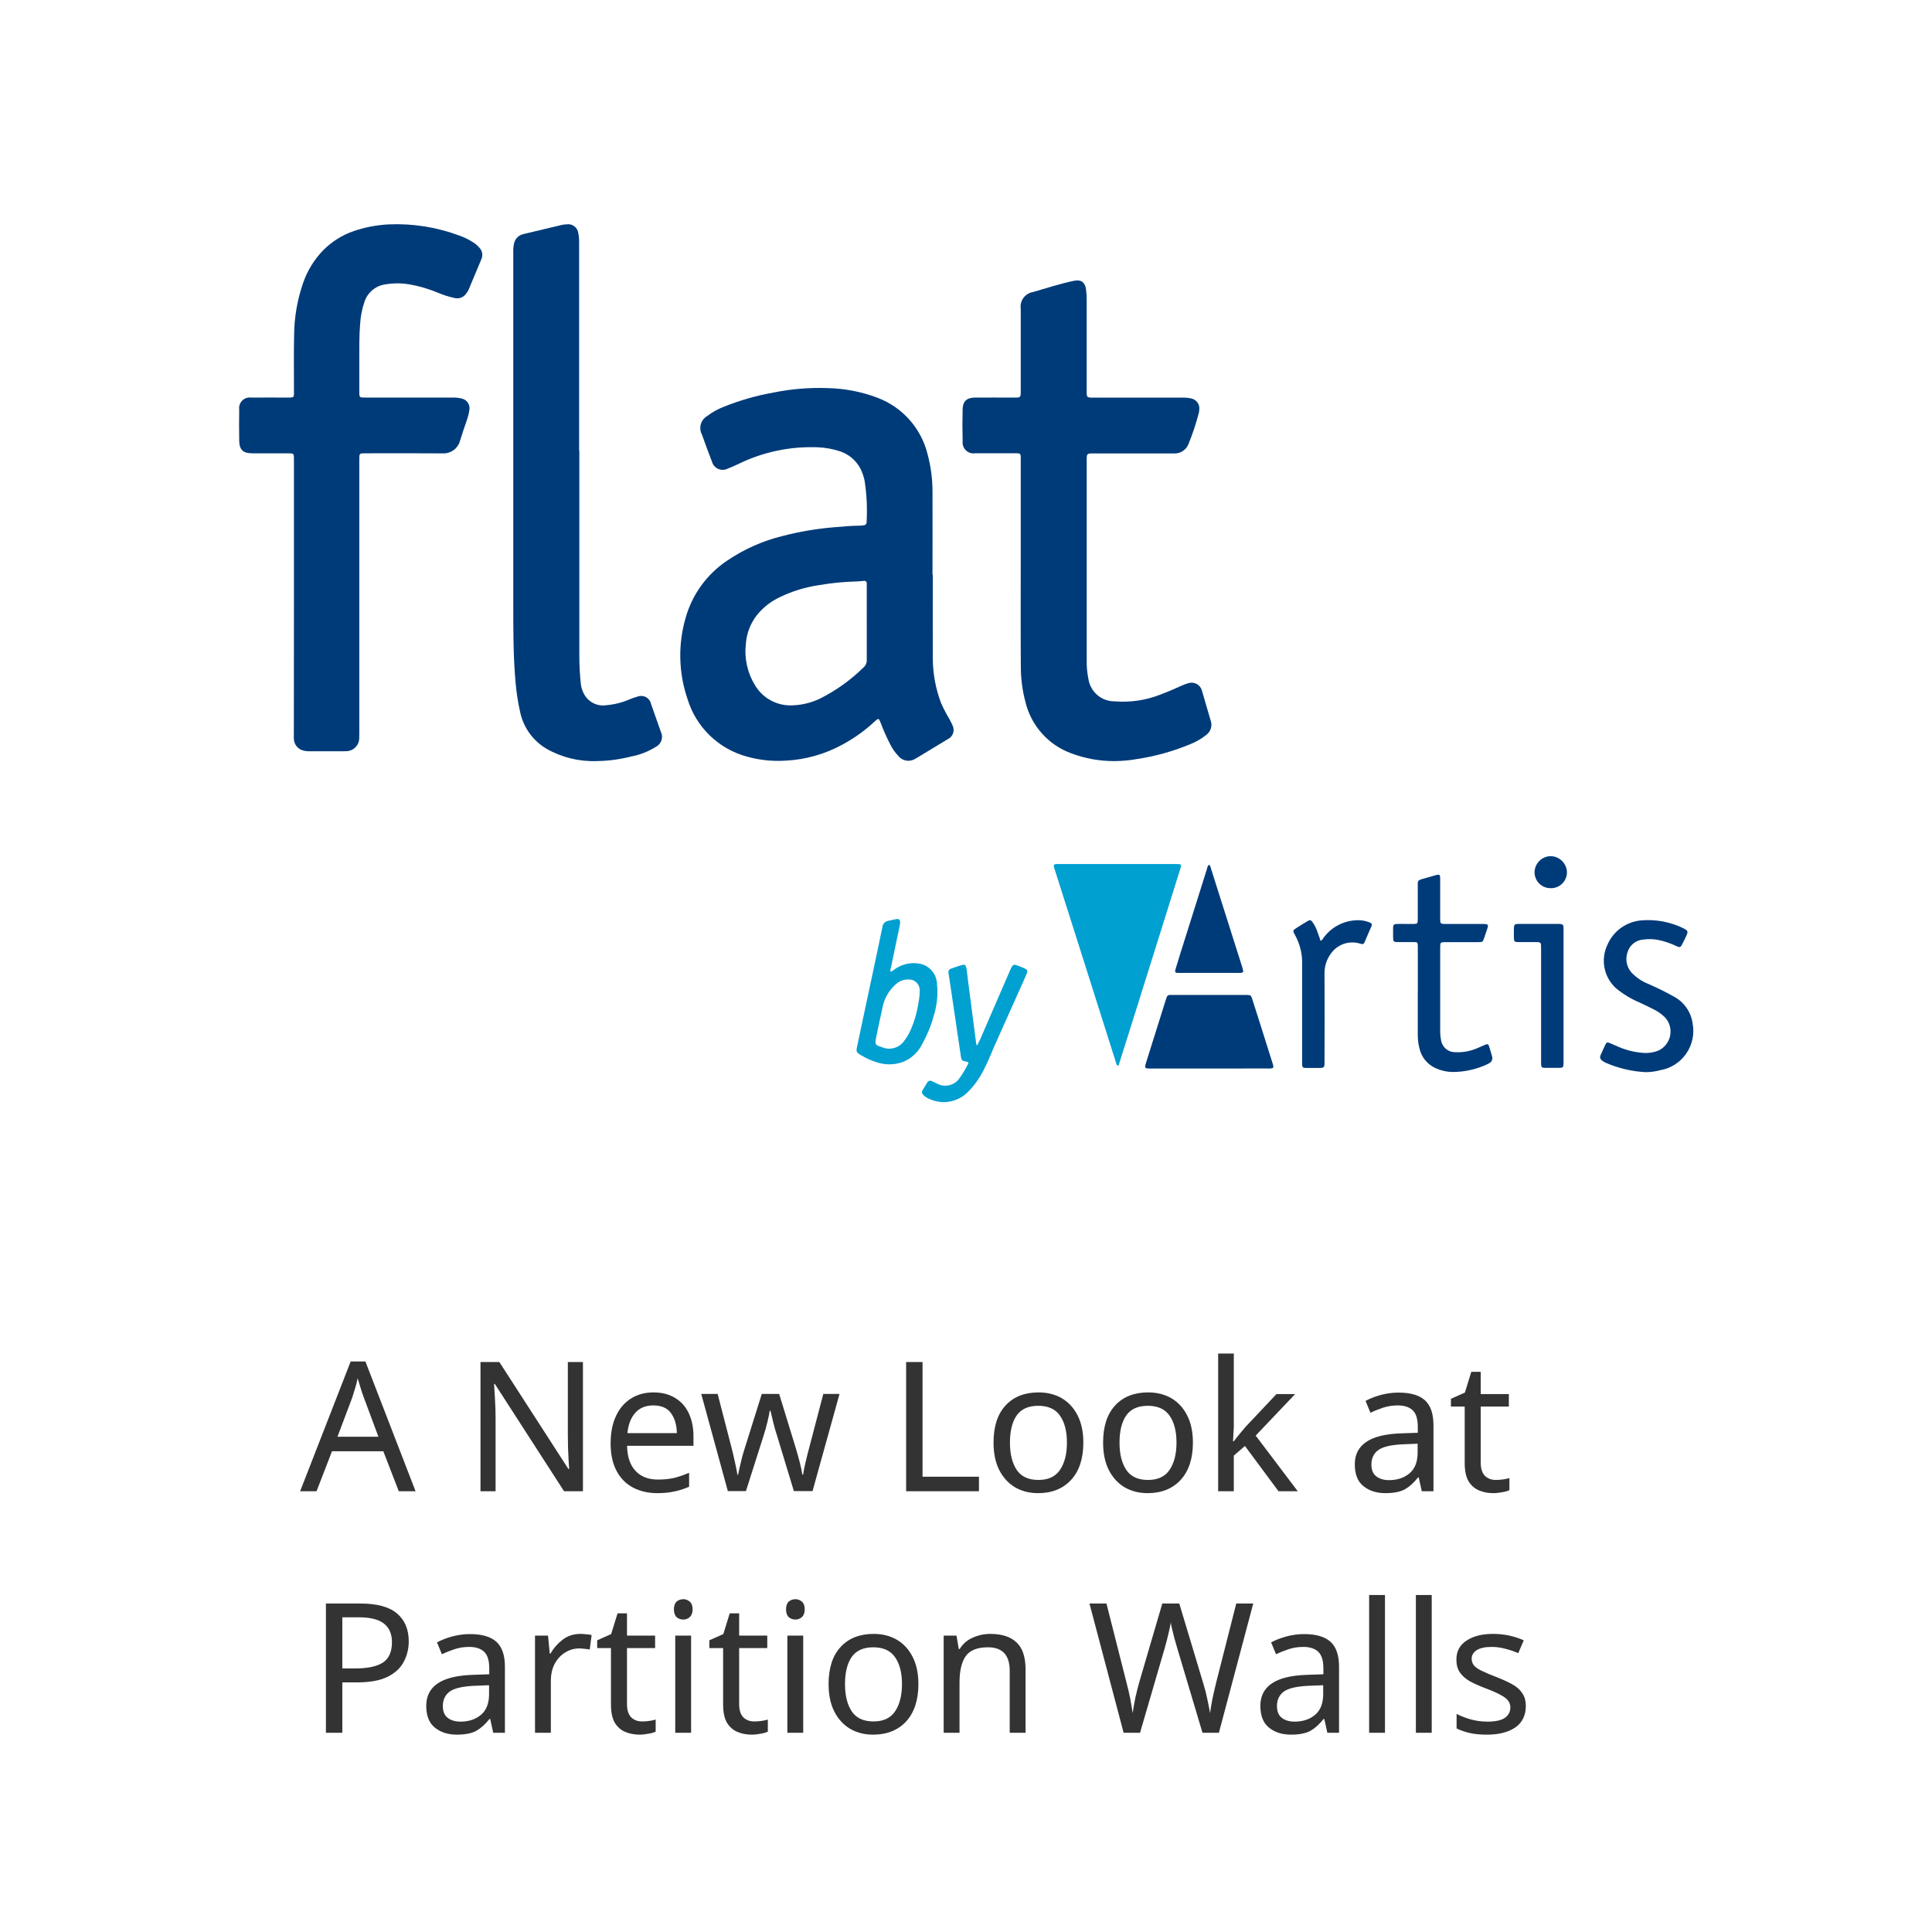
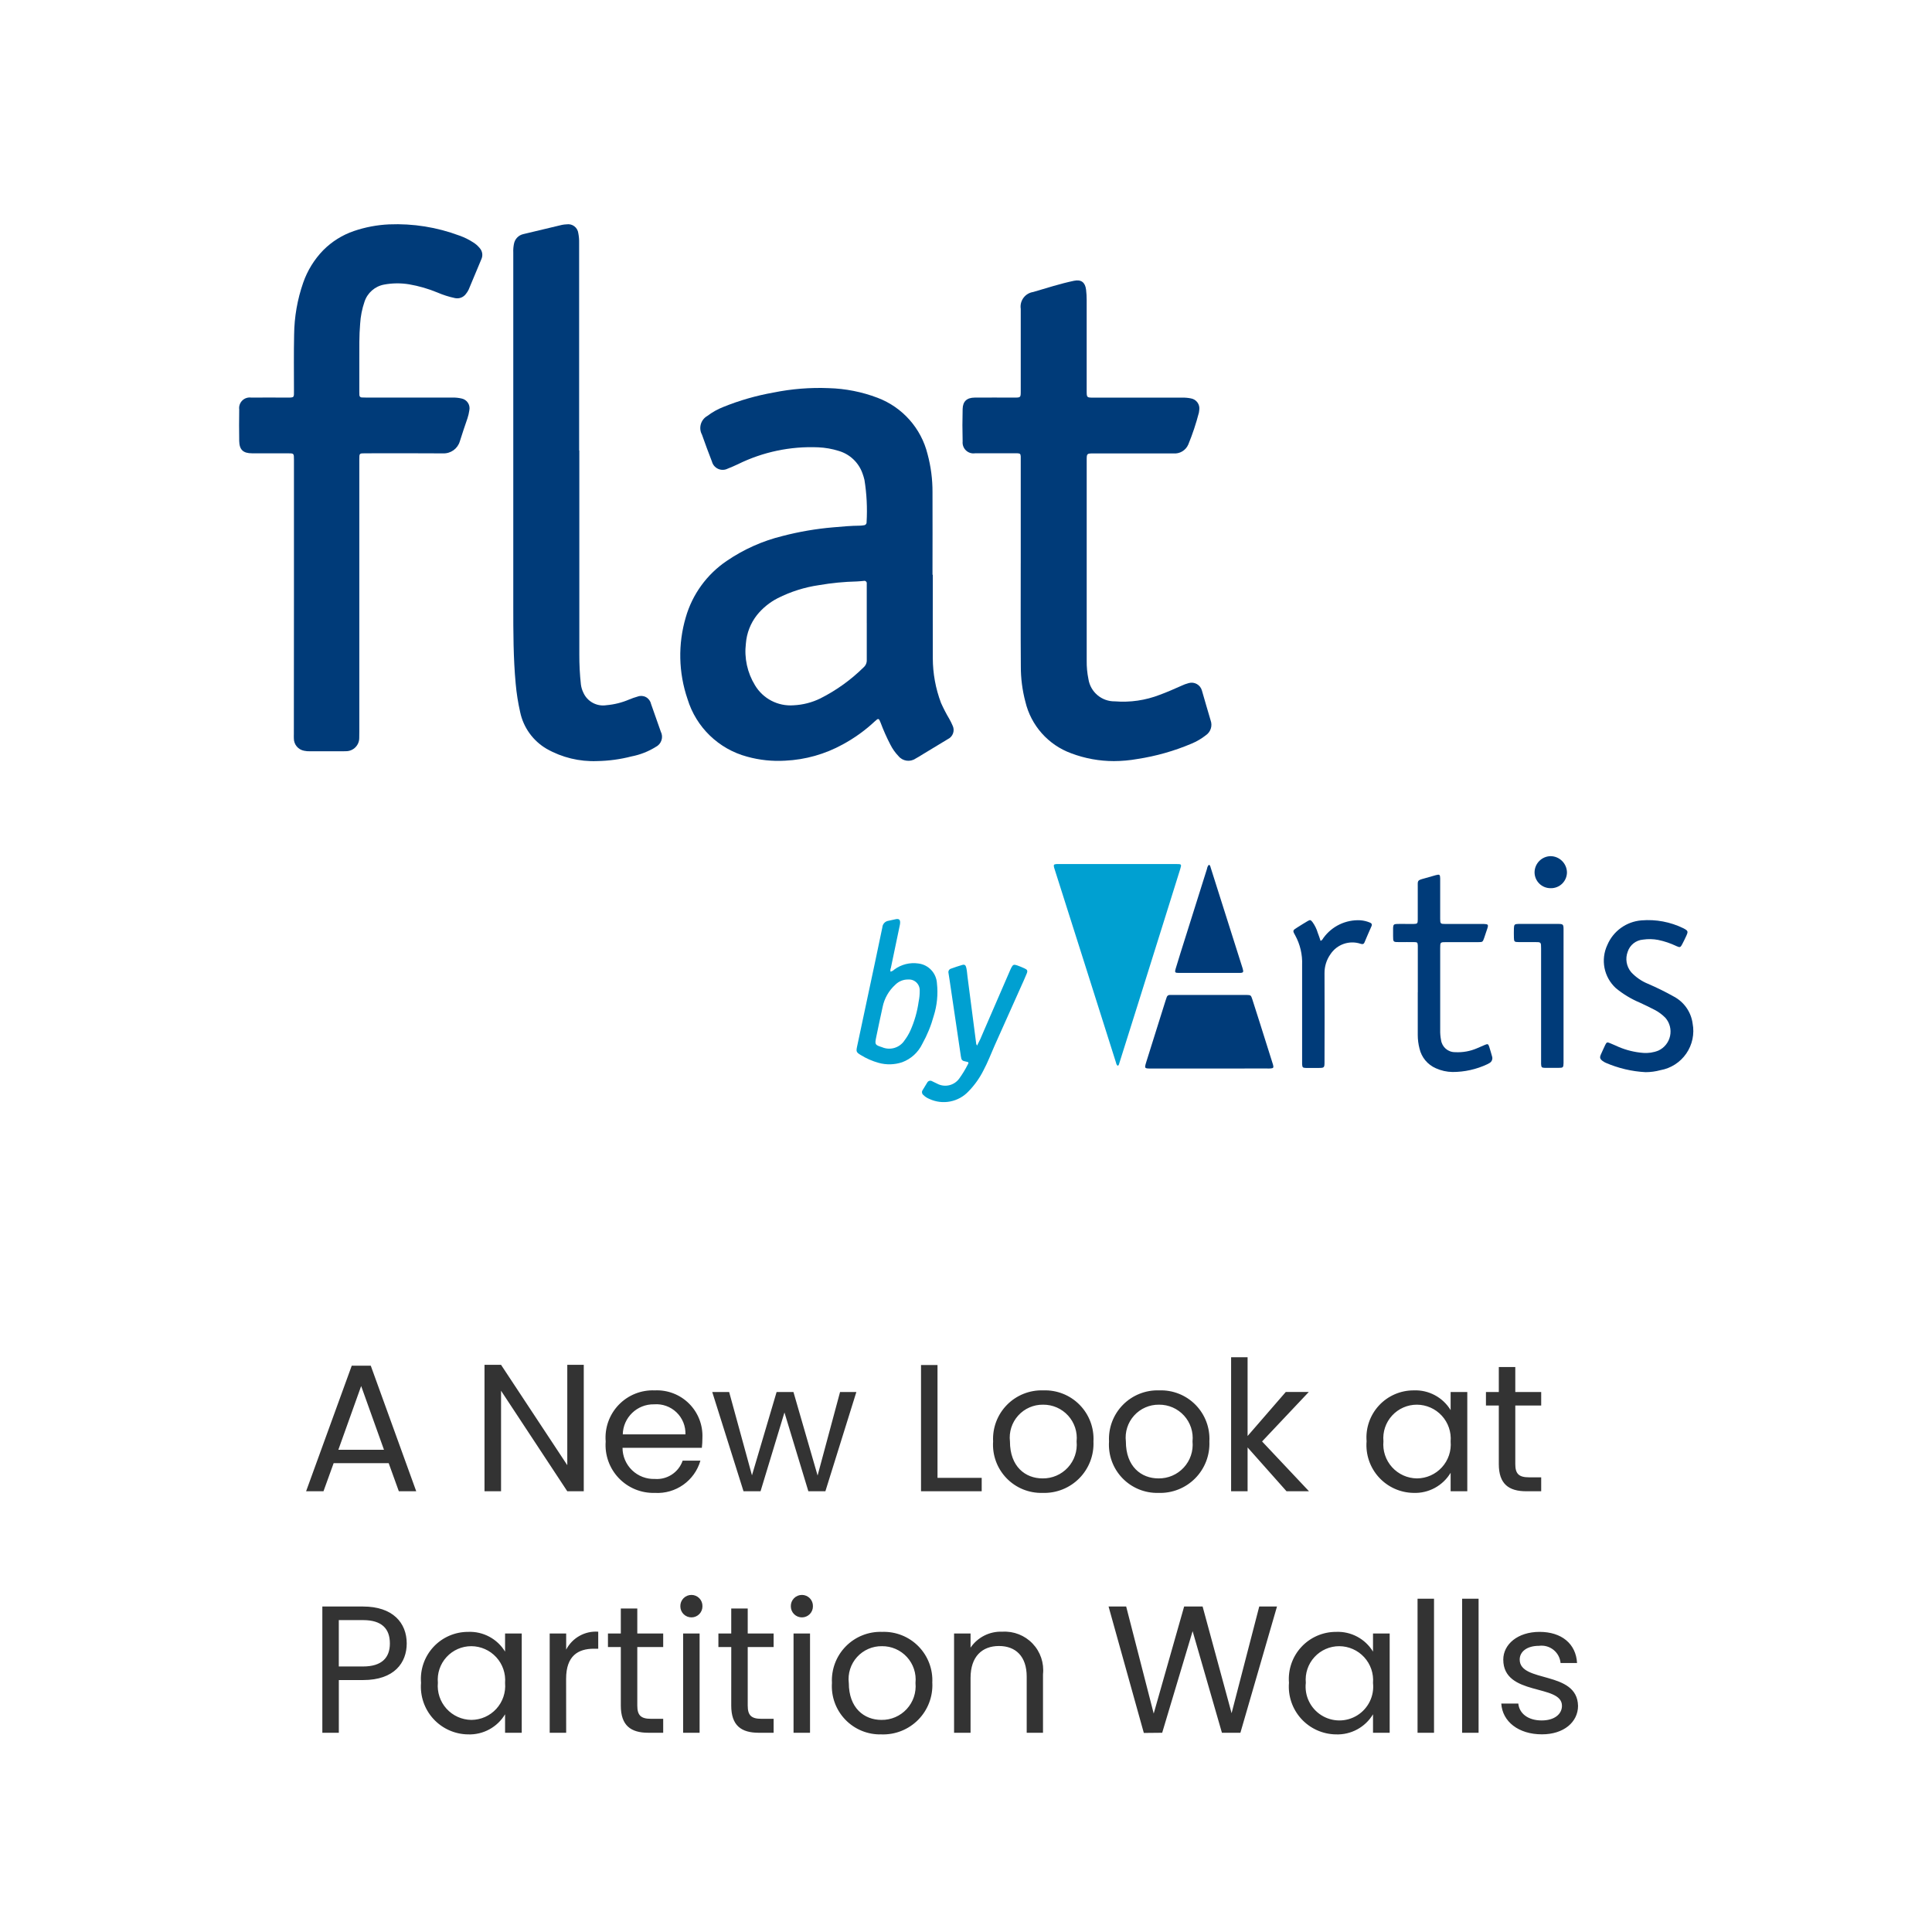
<svg xmlns="http://www.w3.org/2000/svg" width="160" height="160" viewBox="0 0 160 160">
  <g id="flat-by-artis" transform="translate(-8991 2986)">
    <rect id="Rectangle_455" data-name="Rectangle 455" width="160" height="160" transform="translate(8991 -2986)" fill="none" />
    <g id="FlatbyArtis-01" transform="translate(9010.799 -2967.436)">
      <path id="Path_13" data-name="Path 13" d="M282.615,159.586c0,2.3-.009,4.606,0,6.91a10.547,10.547,0,0,0,.679,3.708,13.126,13.126,0,0,0,.7,1.349,5.064,5.064,0,0,1,.251.508.837.837,0,0,1-.39,1.146c-.685.418-1.373.832-2.062,1.248-.2.125-.4.251-.608.362a1.059,1.059,0,0,1-1.413-.208,3.867,3.867,0,0,1-.672-.951,16.156,16.156,0,0,1-.806-1.812c-.148-.379-.184-.391-.47-.125a12.767,12.767,0,0,1-2.666,1.921,10.945,10.945,0,0,1-4.766,1.347,9.612,9.612,0,0,1-3.153-.332,7.075,7.075,0,0,1-4.937-4.772,11.155,11.155,0,0,1-.146-6.766,8.452,8.452,0,0,1,3.386-4.669,14.165,14.165,0,0,1,4.634-2.069,25.085,25.085,0,0,1,4.184-.716c.741-.066,1.481-.133,2.226-.139a2.275,2.275,0,0,0,.314-.033.241.241,0,0,0,.232-.263,16.089,16.089,0,0,0-.177-3.494,4.663,4.663,0,0,0-.164-.542,2.97,2.97,0,0,0-1.96-1.856,6.608,6.608,0,0,0-1.7-.3,13.7,13.7,0,0,0-6.657,1.4c-.279.125-.557.26-.845.366a.92.92,0,0,1-1.306-.589c-.285-.738-.564-1.48-.825-2.226a1.152,1.152,0,0,1,.448-1.552,5.513,5.513,0,0,1,1.324-.743,20.648,20.648,0,0,1,4.147-1.191,19.064,19.064,0,0,1,4.578-.366,12.325,12.325,0,0,1,4.047.8,6.71,6.71,0,0,1,4.139,4.667,11.9,11.9,0,0,1,.409,3.151c.011,2.28,0,4.56,0,6.839a.092.092,0,0,0,.028,0Zm-5.47,4v-2.976c0-.095,0-.188,0-.283a.2.2,0,0,0-.251-.226c-.188.013-.376.04-.564.045a21.427,21.427,0,0,0-3.135.305,11.14,11.14,0,0,0-3.429,1.084,5.352,5.352,0,0,0-1.718,1.4,4.355,4.355,0,0,0-.912,2.342,5.375,5.375,0,0,0,.753,3.465,3.422,3.422,0,0,0,3.2,1.66,5.643,5.643,0,0,0,2.215-.57,14.16,14.16,0,0,0,3.579-2.571.769.769,0,0,0,.263-.621c0-1.023,0-2.037,0-3.053Z" transform="translate(-225.163 -130.557)" fill="#003b79" />
      <path id="Path_14" data-name="Path 14" d="M18.808,83.266V71.819c0-.521,0-.521-.526-.521H15.341c-.734,0-1.052-.291-1.066-1.015q-.022-1.311,0-2.622a.874.874,0,0,1,1-.976c.981-.012,1.961-.006,2.942,0,.65,0,.591,0,.592-.606,0-1.536-.021-3.073.013-4.606a13.5,13.5,0,0,1,.753-4.309,7.307,7.307,0,0,1,1.664-2.691,6.574,6.574,0,0,1,2.533-1.583,10.518,10.518,0,0,1,2.912-.551,14.866,14.866,0,0,1,5.832.931,5.3,5.3,0,0,1,1.143.564,2.157,2.157,0,0,1,.53.465.843.843,0,0,1,.152.895q-.527,1.276-1.066,2.55a1.721,1.721,0,0,1-.228.357.888.888,0,0,1-.91.342,7.661,7.661,0,0,1-1.449-.462,11,11,0,0,0-2.343-.678,6.016,6.016,0,0,0-2.078.023,2.115,2.115,0,0,0-1.62,1.432,6.877,6.877,0,0,0-.356,1.8c-.088,1-.068,2.007-.07,3.01v2.622c0,.095,0,.188.006.283a.194.194,0,0,0,.2.2c.118.008.236.009.354.009h7.16a3.022,3.022,0,0,1,.738.075.823.823,0,0,1,.653.983,3.72,3.72,0,0,1-.152.654c-.219.636-.436,1.274-.636,1.917a1.392,1.392,0,0,1-1.385.993c-2.15-.018-4.3-.008-6.449-.006-.487,0-.489,0-.489.489V94.368c0,.166,0,.331-.006.5a1.093,1.093,0,0,1-1.079,1.1c-.095.008-.188.006-.283.006h-2.7a2.056,2.056,0,0,1-.494-.041A1.033,1.033,0,0,1,18.8,94.9c-.008-.13,0-.26,0-.39Q18.806,88.881,18.808,83.266Z" transform="translate(-14.263 -52.321)" fill="#003b79" />
      <path id="Path_15" data-name="Path 15" d="M424.707,107.262v-8.4c0-.8.077-.709-.729-.712-1.016,0-2.032,0-3.048,0a.9.9,0,0,1-1.035-.979c-.025-.9-.025-1.8,0-2.692.018-.636.351-.935,1-.941,1.087-.01,2.174,0,3.261,0,.549,0,.551,0,.551-.545v-6.8a1.226,1.226,0,0,1,1.029-1.4c1.122-.326,2.234-.69,3.381-.929.6-.125.926.133,1,.737a7.086,7.086,0,0,1,.05.848q0,3.757,0,7.514c0,.579,0,.579.594.579H438.1a3.127,3.127,0,0,1,.7.063.84.84,0,0,1,.69.963,1.424,1.424,0,0,1-.028.211,20.235,20.235,0,0,1-.883,2.652,1.227,1.227,0,0,1-1.235.731c-2.195-.006-4.395,0-6.592,0-.582,0-.583,0-.583.582v16.585a7.059,7.059,0,0,0,.142,1.514,2.18,2.18,0,0,0,2.195,1.851,8.4,8.4,0,0,0,3.72-.544c.6-.221,1.183-.477,1.765-.737a3.55,3.55,0,0,1,.631-.233.885.885,0,0,1,1.087.61c.246.825.47,1.66.724,2.483a1.045,1.045,0,0,1-.39,1.223,5.061,5.061,0,0,1-1.191.7,18.742,18.742,0,0,1-4.488,1.272,11.267,11.267,0,0,1-1.938.174,10,10,0,0,1-3.536-.644,6.026,6.026,0,0,1-3.8-4.275,11.278,11.278,0,0,1-.376-2.943c-.021-2.835-.008-5.671-.008-8.5Z" transform="translate(-359.972 -79.175)" fill="#003b79" />
      <path id="Path_16" data-name="Path 16" d="M173.451,71.11q0,8.451,0,16.9a21.986,21.986,0,0,0,.13,2.474,2.137,2.137,0,0,0,.2.677A1.787,1.787,0,0,0,175.7,92.21a6.137,6.137,0,0,0,1.881-.471,6.069,6.069,0,0,1,.7-.244.833.833,0,0,1,1.106.6q.408,1.152.811,2.305a.932.932,0,0,1-.4,1.254,5.9,5.9,0,0,1-2.034.8,12.139,12.139,0,0,1-2.837.384,7.852,7.852,0,0,1-4.181-1.013,4.627,4.627,0,0,1-2.195-3.045,17.643,17.643,0,0,1-.369-2.342c-.2-2.143-.2-4.29-.2-6.44q0-14.633,0-29.268a2.965,2.965,0,0,1,.059-.74,1.01,1.01,0,0,1,.773-.793q1.6-.388,3.2-.764a2.407,2.407,0,0,1,.387-.045.841.841,0,0,1,.966.732,3.72,3.72,0,0,1,.068.811V71.109l.02.005Z" transform="translate(-145.273 -52.373)" fill="#003b79" />
      <path id="Path_17" data-name="Path 17" d="M476.441,427.86c-.121-.083-.125-.209-.161-.317q-1.3-4.087-2.591-8.175-.519-1.639-1.041-3.275l-1.449-4.559c-.01-.034-.024-.068-.031-.1-.053-.226-.025-.265.219-.283.071-.006.142,0,.213,0h9.675c.457,0,.465.006.337.427-.326,1.062-.662,2.119-.994,3.179l-2.533,8.081q-.764,2.434-1.533,4.867A.21.21,0,0,1,476.441,427.86Z" transform="translate(-403.673 -358.159)" fill="#00a0d1" />
      <path id="Path_18" data-name="Path 18" d="M527.679,490.668h-4.819c-.554,0-.558-.011-.4-.53q.793-2.518,1.582-5.036c.036-.112.077-.223.112-.336a.26.26,0,0,1,.266-.192q.142,0,.283,0h6.059c.35.008.372.018.479.347.216.663.425,1.328.635,1.99l1.023,3.243c.021.068.046.134.063.2.063.246.034.291-.223.31-.107.008-.213,0-.319,0Q530.055,490.672,527.679,490.668Z" transform="translate(-447.333 -420.741)" fill="#003b79" />
      <path id="Path_19" data-name="Path 19" d="M663.437,426.865V423c-.013-.257-.037-.29-.29-.294-.413-.008-.827,0-1.24,0-.511,0-.516,0-.517-.509,0-.224-.006-.449,0-.674.012-.257.063-.31.319-.32.283-.012.564,0,.851,0,.177,0,.354,0,.532,0,.307-.009.34-.038.341-.356,0-.886,0-1.772,0-2.658,0-.6-.071-.591.574-.765.307-.083.611-.18.92-.262s.356-.053.363.266c.006.251,0,.5,0,.744v2.587c0,.425.019.445.439.445h3.187c.344.013.381.059.279.376-.086.27-.177.539-.271.806-.109.305-.125.322-.461.322h-2.658c-.512,0-.514,0-.514.5v6.768a3.871,3.871,0,0,0,.071.845,1.161,1.161,0,0,0,1.16,1,4,4,0,0,0,1.831-.328c.219-.088.433-.188.651-.28s.269-.074.342.145c.09.269.161.544.241.815a.461.461,0,0,1-.214.549,1.265,1.265,0,0,1-.184.1,6.752,6.752,0,0,1-2.881.641,3.46,3.46,0,0,1-1.373-.307,2.349,2.349,0,0,1-1.357-1.63,4.479,4.479,0,0,1-.145-1.121v-3.544S663.438,426.865,663.437,426.865Z" transform="translate(-565.819 -363.249)" fill="#003b79" />
      <path id="Path_20" data-name="Path 20" d="M781.274,455.111a9.548,9.548,0,0,1-3.29-.773,1.35,1.35,0,0,1-.275-.161c-.22-.17-.244-.29-.125-.549s.229-.519.354-.773c.114-.229.155-.244.387-.149.251.1.5.22.747.325a6.5,6.5,0,0,0,1.988.483,2.789,2.789,0,0,0,1.283-.192,1.736,1.736,0,0,0,.579-2.71,3.525,3.525,0,0,0-.908-.669c-.4-.207-.8-.4-1.21-.589a7.978,7.978,0,0,1-1.992-1.205,3.077,3.077,0,0,1-.7-3.574,3.356,3.356,0,0,1,2.822-2.034,6.647,6.647,0,0,1,3.47.65c.011,0,.021.012.031.016.357.192.381.245.219.606-.107.236-.221.47-.342.7-.142.27-.188.291-.474.161a6.6,6.6,0,0,0-1.505-.512,3.744,3.744,0,0,0-1.27-.028,1.456,1.456,0,0,0-1.264,1,1.7,1.7,0,0,0,.288,1.7,3.917,3.917,0,0,0,1.388.958,22.522,22.522,0,0,1,2.158,1.066,2.97,2.97,0,0,1,1.54,2.218,3.3,3.3,0,0,1-2.668,3.87,4.7,4.7,0,0,1-1.227.165Z" transform="translate(-664.797 -384.883)" fill="#003b79" />
      <path id="Path_21" data-name="Path 21" d="M363.343,446.388a.721.721,0,0,0,.32-.184,2.7,2.7,0,0,1,1.979-.495,1.756,1.756,0,0,1,1.542,1.648,6.553,6.553,0,0,1-.265,2.691,10.423,10.423,0,0,1-.948,2.32,3.01,3.01,0,0,1-1.659,1.517,3.314,3.314,0,0,1-1.954.055,5.67,5.67,0,0,1-1.489-.652c-.359-.216-.388-.285-.3-.694q.45-2.132.906-4.26c.4-1.871.8-3.741,1.187-5.613a.592.592,0,0,1,.508-.548c.209-.036.413-.1.623-.136.251-.043.351.047.342.305a1.64,1.64,0,0,1-.044.279q-.363,1.732-.725,3.466A.431.431,0,0,0,363.343,446.388Zm1.457.648a1.467,1.467,0,0,0-1.07.439,3.4,3.4,0,0,0-1.047,1.846c-.184.828-.357,1.66-.529,2.49-.125.613-.107.641.483.832a1.516,1.516,0,0,0,1.872-.578,4.248,4.248,0,0,0,.47-.789,8.884,8.884,0,0,0,.69-2.406,4.207,4.207,0,0,0,.088-.912.891.891,0,0,0-.957-.922Z" transform="translate(-309.389 -384.482)" fill="#00a0d1" />
      <path id="Path_22" data-name="Path 22" d="M401.811,474.358a10.457,10.457,0,0,0,.521-1.125q1.116-2.565,2.226-5.136c.028-.063.058-.13.09-.192.134-.251.205-.285.484-.188a6.7,6.7,0,0,1,.621.255c.224.1.263.192.17.423-.146.361-.309.716-.468,1.07q-1.1,2.459-2.2,4.915c-.3.679-.564,1.38-.916,2.035a6.906,6.906,0,0,1-1.227,1.725,2.817,2.817,0,0,1-3.261.633,1.464,1.464,0,0,1-.5-.334.287.287,0,0,1-.053-.384c.125-.213.255-.425.387-.635a.286.286,0,0,1,.4-.111c.139.063.275.139.413.2a1.427,1.427,0,0,0,1.837-.421,8.7,8.7,0,0,0,.7-1.148c.107-.18.08-.216-.12-.251-.342-.063-.4-.115-.445-.439q-.467-3.152-.933-6.306c-.029-.2-.063-.4-.093-.6a.3.3,0,0,1,.216-.359c.3-.107.6-.214.907-.3.209-.063.3,0,.352.229s.071.49.1.736q.361,2.791.724,5.581a1.064,1.064,0,0,0,.063.125Z" transform="translate(-340.693 -406.332)" fill="#00a0d1" />
      <path id="Path_23" data-name="Path 23" d="M607.8,444.351c.146-.045.174-.159.238-.24a3.54,3.54,0,0,1,3.067-1.462,2.543,2.543,0,0,1,.752.177c.158.058.236.142.158.32-.2.443-.386.887-.576,1.333-.063.152-.164.167-.314.118a2.17,2.17,0,0,0-2.508.867,2.673,2.673,0,0,0-.489,1.56c.013,2.432.006,4.866,0,7.3,0,.552,0,.552-.545.554-.331,0-.662.006-.993,0-.267-.008-.3-.047-.317-.314-.006-.107,0-.213,0-.319v-7.9a4.715,4.715,0,0,0-.574-2.45c-.23-.4-.211-.409.18-.656.279-.176.56-.353.845-.52.213-.125.257-.113.412.084a2.917,2.917,0,0,1,.433.887C607.654,443.907,607.729,444.127,607.8,444.351Z" transform="translate(-518.236 -384.999)" fill="#003b79" />
      <path id="Path_24" data-name="Path 24" d="M541.97,411.62c.133.037.125.149.155.232q1.317,4.133,2.621,8.267c.008.022.015.045.022.068.1.334.067.384-.269.386q-2.514,0-5.027,0c-.3,0-.338-.047-.251-.338q.4-1.32.82-2.634.886-2.822,1.775-5.638a.667.667,0,0,1,.154-.342Z" transform="translate(-461.66 -358.564)" fill="#003b79" />
      <path id="Path_25" data-name="Path 25" d="M733.233,450.738v5.53c-.009.371-.034.4-.411.4s-.756.006-1.134,0c-.265-.006-.3-.05-.314-.314-.006-.107,0-.213,0-.319v-9.256c0-.527,0-.527-.521-.527h-1.347c-.337,0-.376-.037-.383-.357q-.011-.39,0-.78c.009-.314.056-.363.383-.367.508-.006,1.016,0,1.524,0h1.736c.433,0,.467.034.468.462Q733.234,447.974,733.233,450.738Z" transform="translate(-623.546 -386.797)" fill="#003b79" />
      <path id="Path_26" data-name="Path 26" d="M742.084,409.412a1.317,1.317,0,0,1-1.345-1.307,1.352,1.352,0,0,1,1.317-1.345,1.37,1.37,0,0,1,1.366,1.336,1.317,1.317,0,0,1-1.338,1.317Z" transform="translate(-633.452 -354.421)" fill="#003b79" />
    </g>
-     <text id="A_New_Look_at_Partition_Walls" data-name="A New Look at Partition Walls" transform="translate(9069.495 -2862.5)" fill="#333" font-size="15" font-family="Poppins-Regular, Poppins">
-       <tspan x="-53.64" y="0">A New Look at </tspan>
-       <tspan x="-52.957" y="20">Partition Walls</tspan>
-     </text>
+     <path id="A_New_Look_at_Partition_Walls" data-name="A New Look at Partition Walls" d="M-45.465,0h1.44L-47.79-10.4h-1.575L-53.145,0h1.44l.84-2.325h4.56Zm-1.23-3.435h-3.78l1.89-5.28Zm15.18-7.035v8.31L-37-10.47H-38.37V0H-37V-8.325L-31.515,0h1.365V-10.47ZM-24.33-7.2a2.412,2.412,0,0,1,2.6,2.49h-5.19A2.546,2.546,0,0,1-24.33-7.2Zm3.84,4.665h-1.47A2.259,2.259,0,0,1-24.27-1.02,2.584,2.584,0,0,1-26.94-3.6h6.57a7.4,7.4,0,0,0,.045-.825,3.768,3.768,0,0,0-3.945-3.93,3.911,3.911,0,0,0-4.065,4.23A3.96,3.96,0,0,0-24.27.135,3.7,3.7,0,0,0-20.49-2.535ZM-16.92,0h1.41l1.98-6.525L-11.55,0h1.41l2.565-8.22h-1.35l-1.86,6.915-2-6.915h-1.395l-2.04,6.9-1.89-6.9h-1.4Zm14.7-10.455V0H2.805V-1.11H-.855v-9.345Zm14.28,6.33a4.012,4.012,0,0,0-4.155-4.23A4.02,4.02,0,0,0,3.75-4.125a3.991,3.991,0,0,0,4.1,4.26A4.076,4.076,0,0,0,12.06-4.125Zm-6.915,0A2.725,2.725,0,0,1,7.89-7.17a2.762,2.762,0,0,1,2.775,3.045,2.791,2.791,0,0,1-2.82,3.06C6.42-1.065,5.145-2.04,5.145-4.125Zm16.515,0a4.012,4.012,0,0,0-4.155-4.23,4.02,4.02,0,0,0-4.155,4.23A3.991,3.991,0,0,0,17.445.135,4.076,4.076,0,0,0,21.66-4.125Zm-6.915,0A2.725,2.725,0,0,1,17.49-7.17a2.762,2.762,0,0,1,2.775,3.045,2.791,2.791,0,0,1-2.82,3.06C16.02-1.065,14.745-2.04,14.745-4.125ZM23.46,0h1.365V-3.63L28.05,0h1.86L26.025-4.125l3.87-4.1H27.99L24.825-4.575V-11.1H23.46ZM34.68-4.14A3.953,3.953,0,0,0,38.565.135,3.433,3.433,0,0,0,41.64-1.53V0h1.38V-8.22H41.64v1.5a3.411,3.411,0,0,0-3.06-1.635A3.9,3.9,0,0,0,34.68-4.14Zm6.96.015a2.813,2.813,0,0,1-2.79,3.06A2.815,2.815,0,0,1,36.075-4.14,2.775,2.775,0,0,1,38.85-7.17,2.816,2.816,0,0,1,41.64-4.125ZM45.63-2.25C45.63-.6,46.455,0,47.91,0h1.23V-1.155H48.135c-.84,0-1.14-.285-1.14-1.095V-7.1H49.14V-8.22H46.995v-2.07H45.63v2.07H44.565V-7.1H45.63ZM-50.437,14.51V10.67h2.01c1.56,0,2.22.72,2.22,1.935,0,1.17-.66,1.905-2.22,1.905Zm5.625-1.905c0-1.71-1.155-3.06-3.615-3.06H-51.8V20h1.365V15.635h2.01C-45.832,15.635-44.812,14.195-44.812,12.6Zm1.185,3.255a3.953,3.953,0,0,0,3.885,4.275,3.433,3.433,0,0,0,3.075-1.665V20h1.38V11.78h-1.38v1.5a3.411,3.411,0,0,0-3.06-1.635A3.9,3.9,0,0,0-43.627,15.86Zm6.96.015a2.813,2.813,0,0,1-2.79,3.06,2.815,2.815,0,0,1-2.775-3.075,2.775,2.775,0,0,1,2.775-3.03A2.816,2.816,0,0,1-36.667,15.875Zm5.055-.345c0-1.9.99-2.49,2.3-2.49h.36V11.63a2.768,2.768,0,0,0-2.655,1.485V11.78h-1.365V20h1.365Zm4.53,2.22c0,1.65.825,2.25,2.28,2.25h1.23V18.845h-1.005c-.84,0-1.14-.285-1.14-1.095V12.9h2.145V11.78h-2.145V9.71h-1.365v2.07h-1.065V12.9h1.065Zm5.16,2.25h1.365V11.78h-1.365Zm.7-9.555a.91.91,0,0,0,.9-.93.91.91,0,0,0-.9-.93.916.916,0,0,0-.93.93A.916.916,0,0,0-21.217,10.445Zm3.285,7.305c0,1.65.825,2.25,2.28,2.25h1.23V18.845h-1.005c-.84,0-1.14-.285-1.14-1.095V12.9h2.145V11.78h-2.145V9.71h-1.365v2.07H-19V12.9h1.065Zm5.16,2.25h1.365V11.78h-1.365Zm.705-9.555a.91.91,0,0,0,.9-.93.91.91,0,0,0-.9-.93.916.916,0,0,0-.93.93A.916.916,0,0,0-12.068,10.445Zm10.785,5.43a4.012,4.012,0,0,0-4.155-4.23,4.02,4.02,0,0,0-4.155,4.23A3.991,3.991,0,0,0-5.5,20.135,4.076,4.076,0,0,0-1.283,15.875Zm-6.915,0A2.725,2.725,0,0,1-5.453,12.83a2.762,2.762,0,0,1,2.775,3.045,2.791,2.791,0,0,1-2.82,3.06C-6.923,18.935-8.2,17.96-8.2,15.875ZM6.532,20h1.35V15.155a3.189,3.189,0,0,0-3.36-3.525,3.037,3.037,0,0,0-2.64,1.32V11.78H.517V20H1.882V15.455c0-1.77.96-2.64,2.355-2.64,1.38,0,2.295.855,2.295,2.535Zm9.7.015L17.752,20l2.52-8.415L22.7,20h1.53l3.03-10.455h-1.47L23.5,18.38,21.1,9.545h-1.53l-2.52,8.865-2.28-8.865H13.312ZM28.252,15.86a3.953,3.953,0,0,0,3.885,4.275,3.433,3.433,0,0,0,3.075-1.665V20h1.38V11.78h-1.38v1.5a3.411,3.411,0,0,0-3.06-1.635A3.9,3.9,0,0,0,28.252,15.86Zm6.96.015a2.8,2.8,0,1,1-5.565-.015,2.775,2.775,0,0,1,2.775-3.03A2.816,2.816,0,0,1,35.212,15.875ZM38.9,20h1.365V8.9H38.9Zm3.69,0h1.365V8.9H42.592Zm9.6-2.235c-.06-2.94-4.83-1.875-4.83-3.825,0-.66.6-1.14,1.6-1.14a1.581,1.581,0,0,1,1.785,1.425h1.365c-.09-1.605-1.29-2.58-3.105-2.58S46,12.68,46,13.94c0,3.06,4.86,1.995,4.86,3.825,0,.675-.6,1.215-1.68,1.215-1.155,0-1.86-.6-1.935-1.4h-1.41c.09,1.5,1.44,2.55,3.36,2.55C51.007,20.135,52.192,19.115,52.192,17.765Z" transform="translate(9069.495 -2862.5)" fill="#333" />
  </g>
</svg>
